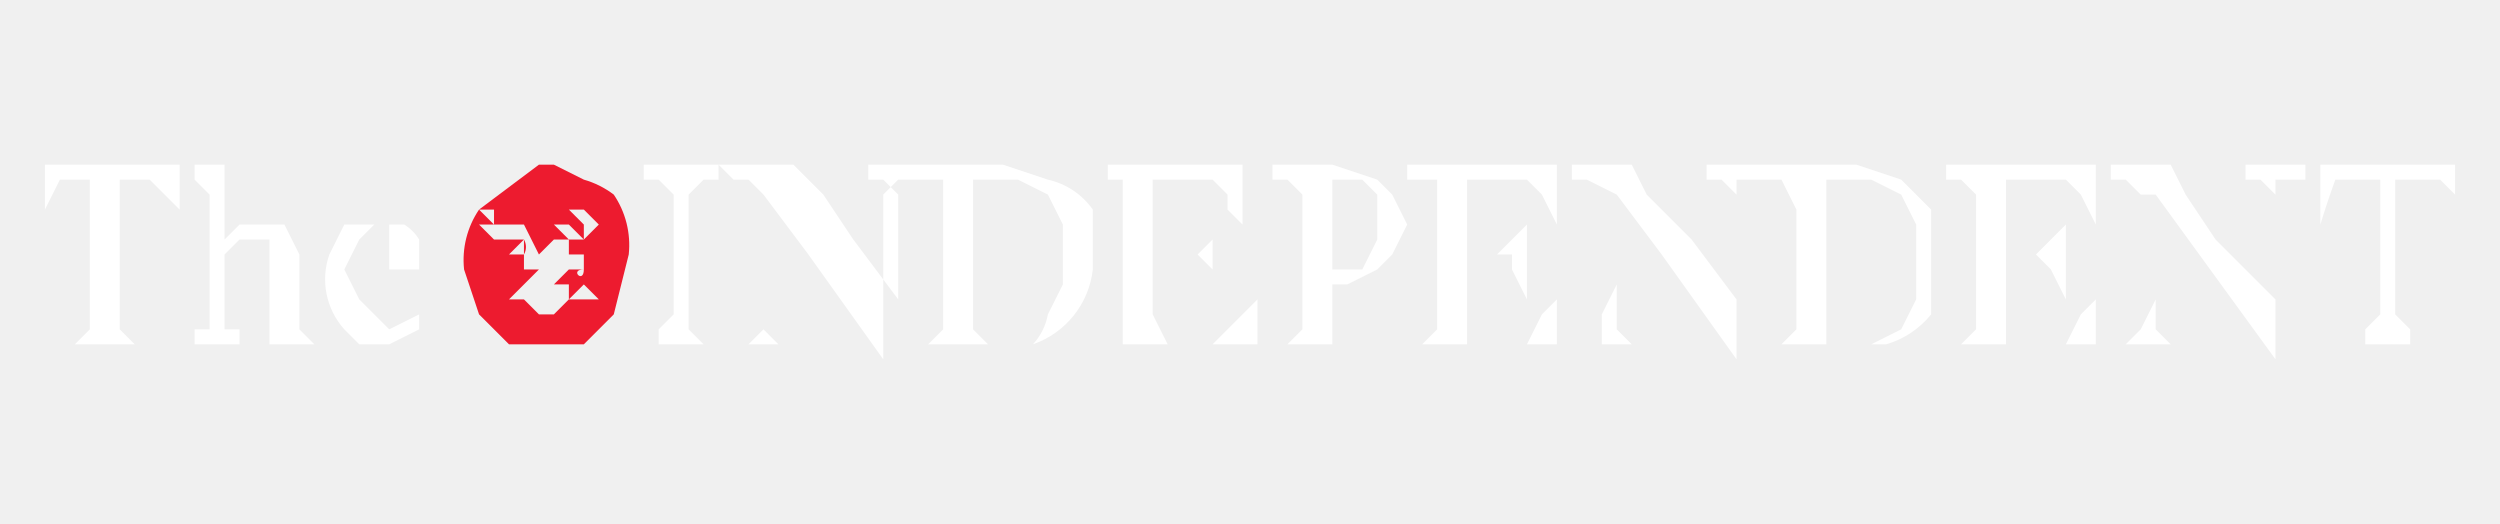
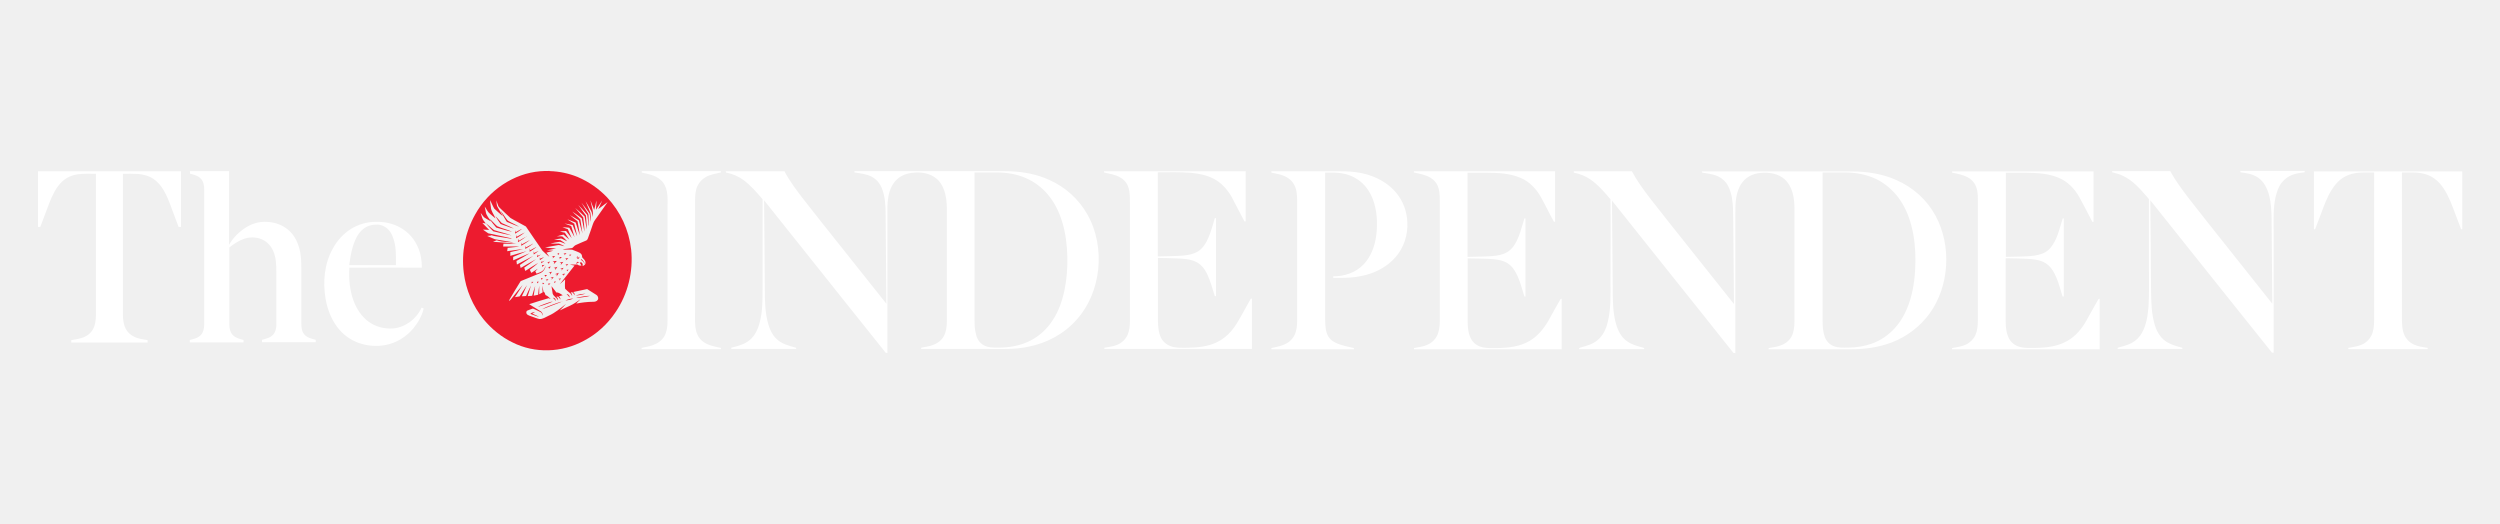
<svg xmlns="http://www.w3.org/2000/svg" viewBox="0 0 167 35">
-   <path fill="#fff" d="M145 11h-4v1h1l1 1h1v7l-1 2-1 1h-1 5-1l-1-1v-9l8 11V12h2v-1h-4v1h1l1 1v7l-4-4-2-3-1-2ZM43 11v1h1l1 1v8l-1 1v1h-1 5-1l-1-1v-9l1-1h1v-1h-5Zm9 0h-4l1 1h1l1 1v9l-1 1h-1 4-1l-1-1v-9l3 4 5 7V13l1-1h3v10l-1 1h7a6 6 0 0 0 4-5v-4a5 5 0 0 0-3-2l-3-1h-9v1h1l1 1v7l-3-4-2-3-2-2Zm33 0v1h1l1 1v9l-1 1h-1 5-1V12h2l1 1v3l-1 2h-2v1h1l2-1 1-1 1-2-1-2-1-1-3-1h-4Zm20 0v1h1l2 1v6l-1 2v2h-2 5-1l-1-1v-9l3 4 5 7V12h3l1 2v8l-1 1h-1 8a6 6 0 0 0 3-2v-7l-2-2-3-1h-10v1h1l1 1v7l-3-4-3-3-1-2zm25 0v1h1l1 1v9l-1 1h-1 10v-3l-1 1-1 2h-4v-6h2l1 1 1 2v-5l-1 1-1 1h-2v-5h4l1 1 1 2v-4h-10ZM3 11v4-1l1-2h2v10l-1 1h5-1l-1-1V12h2l1 1 1 1v1-4H3Zm10 0v1l1 1v9h-1v1h3v-1h-1v-5l1-1h2v7h3l-1-1v-5l-1-2h-3l-1 1v-5h-2Zm70 0h-9v1h1v11h-1 10v-3l-1 1-1 1-1 1h-3l-1-2v-4h3l1 1v2-5 1l-1 1h-3v-5h4l1 1v1l1 1v-4Zm21 0H94v1h2v10l-1 1h-1 10v-3l-1 1-1 2h-4v-6h3v1l1 2v-5l-1 1-1 1h-2v-5h4l1 1 1 2v-4Zm51 0v4a61 61 0 0 1 1-3h3v9l-1 1v1h-1 5-1v-1l-1-1v-9h3l1 1v2-4h-9Zm-90 1h3l2 1 1 2v4l-1 2a4 4 0 0 1-1 2h-3l-1-1V12Zm57 0h3l2 1 1 2v5l-1 2-2 1h-3V12Zm-97 3h-2l-1 2a5 5 0 0 0 1 5l1 1h2l2-1v-1l-2 1-1-1-1-1-1-2h5v-2a3 3 0 0 0-1-1h-2Zm0 0h1v3h-3l1-2 1-1Z" />
-   <path fill="#ed1b2f" d="M37 11h-1l-4 3a6 6 0 0 0-1 4l1 3 2 2h5l2-2 1-4a6 6 0 0 0-1-4 6 6 0 0 0-2-1l-2-1Zm-4 2v1l1 1h1l1 2h1-1 1-1l1-1h1-1 1-1 1-1 1l-1-1h1v1-1 1-1l1 1-1-1 1 1v-1l-1-1 1 1v1-1l-1-1 1 1-1-1h1v1-1 1-1 1-2 1l1 1v-1l-1-1 1 1v-1 1-1 1h1-1v1l-1 1h-1v1h1v1s0-1 0 0h-1l-1 1h1v1l1-1 1 1h-2 1-1l-1 1 1-1-1 1h-2 1l-1-1h2-1v-1 1-1 1-1 1h-1v-1 1-1 1h-1l1-1-1 1 1-1 1-1h-1 1-1l1-1-1 1 1-1-1 1v-1h-1 1-1 1-1l1-1h-2l-1-1h1-1v-1 1h1l-1-1h1v1-2 1h1-1v-1Zm0 1 1 1h1-1l-1-1Zm0 0v1h1l-1-1Zm0 1h1-1Zm-1 0h1l1 1-1-1h-1m3 0-1 1v-1 1l1-1Zm0 1h-1 1Zm-2 0h1-1Zm2 0Zm-2 0h1-1Zm3 0-1 1a1 1 0 0 0 0-1v1l1-1Zm0 1h-1 1Zm1 0Zm-1 0zm3 0Zm-2 0zm0 0h1-1Zm1 0zm1 0v1-1m-3 0v1-1m1 0v1-1Zm0 0v1-1Zm1 0-1 1 1-1Zm1 0v1c0 1-1 0 0 0v-1Zm-1 1zm-2 0Zm1 0Zm0 0Zm1 0h-1 1-1 1m0 0Zm-1 0Zm-1 0h1zm1 0v1-1m-1 1Zm1 0Zm-1 0h1-1 1zm1 0Zm-1 0h-1Zm0 0zm0 0Zm1 0Zm0 0v1h1-1v-1Zm2 1h-1 1m0 0h-1 1m-1 0h-1l-1 1 1-1h1Zm-1 0h-1 1Zm-1 1h-1 1" />
+   <path fill="#fff" d="M144.97 11.43h-3.88c0 .02 0 .06.01.08.24.06.49.12.72.24.62.29 1.1.82 1.55 1.34.06.07.13.14.18.22v4.54c-.01.88.03 1.76-.03 2.63-.05.6-.14 1.21-.43 1.74-.16.3-.41.54-.71.7-.29.15-.61.22-.92.31v.08h4.32v-.08c-.34-.09-.69-.18-1-.36-.4-.23-.68-.65-.82-1.1-.25-.78-.26-1.61-.27-2.43-.01-1.99-.03-3.97-.05-5.96 2.71 3.39 5.41 6.79 8.13 10.18h.11v-8.1c0-.75-.04-1.52.12-2.26.08-.36.2-.72.42-1 .19-.25.46-.44.76-.54.25-.09.51-.11.77-.15v-.09h-4.29v.09c.4.05.82.11 1.17.35.41.27.64.76.76 1.24.11.45.14.92.15 1.39.02 1.93.03 3.87.05 5.8-1.1-1.38-2.19-2.76-3.29-4.14-.77-.98-1.56-1.95-2.32-2.94-.43-.57-.87-1.15-1.21-1.79Zm-102.1.01v.09c.43.09.89.17 1.24.47.24.2.39.5.44.81.07.37.04.74.04 1.11v7.51c0 .27-.02.54-.11.8-.1.33-.36.59-.65.73-.3.16-.64.21-.97.28v.08h5.3v-.08c-.44-.09-.9-.17-1.26-.47-.27-.22-.41-.58-.45-.93-.04-.37-.02-.73-.02-1.1V13.4c0-.33.02-.67.16-.98.12-.25.31-.45.55-.59.31-.18.67-.23 1.01-.31v-.09h-5.3Zm9.5 0h-3.89c0 .07.02.1.08.1.4.08.78.25 1.11.49.48.36.88.82 1.27 1.28v6c0 .78 0 1.58-.22 2.33-.13.47-.38.92-.78 1.18-.33.22-.72.31-1.09.41v.08h4.33v-.08c-.47-.13-.98-.25-1.34-.62-.26-.26-.42-.61-.52-.96-.21-.73-.23-1.51-.23-2.27-.01-2-.03-4-.05-6l3.23 4.05c1.63 2.04 3.26 4.1 4.9 6.14h.11v-9.11c0-.44-.02-.88.06-1.31.08-.47.29-.95.66-1.24.35-.28.8-.38 1.23-.39.54-.01 1.12.14 1.5.58.41.49.51 1.17.52 1.8v7.55c0 .35-.04.71-.21 1.02-.17.3-.46.49-.76.59-.24.09-.5.11-.75.17v.08h4.4c.92 0 1.86.05 2.77-.15 1.22-.24 2.39-.85 3.24-1.83.81-.9 1.29-2.11 1.42-3.34.13-1.26-.1-2.57-.72-3.66a5.45 5.45 0 0 0-2.57-2.32c-.81-.37-1.69-.53-2.57-.57-.72-.02-1.43 0-2.15-.01h-8.27v.09c.39.06.8.1 1.16.29.3.16.54.44.67.77.22.56.25 1.17.25 1.77.02 1.98.03 3.96.05 5.94-1.11-1.4-2.22-2.8-3.34-4.2-.74-.94-1.5-1.87-2.23-2.82-.45-.59-.9-1.18-1.25-1.85Zm32.56 0v.09c.15.03.3.07.46.1.39.09.79.27 1.02.64.23.36.24.81.24 1.23v7.66c0 .33.01.68-.09 1-.09.32-.29.58-.57.75-.33.2-.7.26-1.06.34v.08h5.51v-.08c-.35-.08-.71-.15-1.05-.28-.27-.1-.53-.26-.68-.53-.18-.34-.18-.73-.19-1.11v-9.8c.38 0 .76-.02 1.13.05.37.06.74.2 1.06.42.46.31.8.79 1 1.32.28.75.32 1.57.23 2.36-.09.73-.35 1.46-.85 1.98-.53.56-1.29.8-2.03.8v.1h.59c.73 0 1.46-.1 2.15-.38.52-.22 1.02-.54 1.41-.99.56-.62.85-1.5.8-2.36-.03-.72-.29-1.41-.75-1.96-.44-.52-1.02-.89-1.63-1.11-.74-.28-1.54-.33-2.32-.32h-4.36Zm20.2 0v.09c.38.08.77.22 1.1.45.52.36.94.85 1.35 1.33.02 1.83 0 3.66 0 5.49 0 .9.04 1.82-.18 2.7-.11.48-.33.95-.72 1.25-.31.25-.69.35-1.05.45-.06.02-.16.02-.14.12h4.34c.02-.11-.09-.1-.16-.12-.34-.1-.7-.19-.99-.41-.38-.26-.6-.7-.73-1.15-.22-.78-.22-1.61-.22-2.42l-.05-5.82c1.05 1.31 2.09 2.62 3.14 3.94 1.66 2.08 3.32 4.15 4.97 6.23.04 0 .08.01.13.02v-9.25c0-.38 0-.76.06-1.14.06-.36.18-.72.4-1.01.34-.46.9-.65 1.43-.65.57-.02 1.19.13 1.57.61.42.52.5 1.25.49 1.92v7.41c0 .35-.04.71-.2 1.01-.16.29-.44.49-.74.59-.25.1-.52.12-.78.17 0 .02 0 .06-.01.08h5.53c.92 0 1.84-.13 2.71-.46a5.66 5.66 0 0 0 2.52-1.93c1.32-1.83 1.48-4.51.4-6.52-.58-1.07-1.5-1.9-2.62-2.39-.81-.37-1.71-.53-2.59-.57-.75-.02-1.5 0-2.24-.01h-8.16c-.01.06.01.09.07.09.27.04.54.08.8.16.29.09.56.27.75.52.2.27.3.6.37.92.1.53.09 1.07.1 1.61.02 1.85.03 3.7.05 5.56l-3.23-4.06c-.78-.99-1.58-1.97-2.35-2.97-.45-.59-.89-1.18-1.24-1.84zm25.27 0v.09c.36.08.74.14 1.07.33.26.14.47.39.56.69.11.33.09.68.09 1.02v7.86c0 .32-.03.65-.16.95-.13.28-.36.51-.64.64-.29.14-.61.17-.92.23 0 .02 0 .06-.01.08h9.87v-3.37c-.09-.01-.12.08-.15.14-.25.43-.49.87-.73 1.3-.31.55-.72 1.05-1.26 1.36-.65.38-1.4.47-2.13.48-.36 0-.73.03-1.08-.07-.29-.08-.55-.27-.7-.54-.18-.34-.23-.74-.23-1.13v-4.25c.48.01.95.01 1.43.04.36.02.73.05 1.07.2.27.12.49.33.65.59.32.52.47 1.14.65 1.73h.08v-5.22h-.07c-.19.6-.32 1.23-.66 1.75-.17.28-.43.51-.73.61-.32.12-.65.15-.98.17-.48.03-.95.02-1.43.04v-5.62h1.39c.72.01 1.47.05 2.15.34.58.24 1.05.72 1.37 1.29.3.54.58 1.1.87 1.65h.08v-3.37h-9.43Zm-127.86 0v3.72h.15c.21-.55.41-1.1.62-1.64.2-.5.44-1.01.83-1.38.3-.29.69-.45 1.08-.5s.79-.03 1.19-.03v9.2c0 .31 0 .62-.09.92-.09.32-.3.58-.59.73-.3.17-.64.2-.97.26v.16h5.1v-.16c-.15-.03-.3-.05-.45-.08-.36-.07-.72-.24-.94-.56-.21-.31-.26-.72-.26-1.09v-9.38c.33 0 .67-.01 1 .01.36.03.73.12 1.04.33.27.18.49.44.66.72.26.43.43.9.6 1.37.14.37.28.74.42 1.12h.16v-3.72H2.56Zm10.15 0v.16c.26.07.54.13.73.34.17.18.22.44.22.69v9.04c0 .24-.04.49-.2.68-.19.23-.49.29-.76.36v.16h3.59v-.16c-.24-.07-.5-.12-.69-.3-.2-.18-.26-.48-.26-.74v-5.14c.31-.24.65-.47 1.02-.59.44-.14.93-.1 1.33.14.34.21.58.57.68.97.14.5.1 1.02.11 1.53v3.11c0 .23-.05.48-.21.66-.19.22-.48.27-.75.35v.16h3.59v-.16c-.27-.08-.57-.13-.76-.36-.17-.19-.2-.46-.2-.71v-3.46c0-.36 0-.72-.04-1.08-.07-.59-.28-1.17-.68-1.59-.42-.44-1.01-.66-1.59-.68-.51-.03-1.01.12-1.43.4-.45.29-.82.67-1.09 1.13v-4.92h-2.64Zm70.5 0h-9.44v.08c.38.09.76.14 1.09.34.25.14.46.38.54.67.12.35.09.73.1 1.1v7.79c0 .33-.03.66-.16.96-.14.3-.4.54-.71.66-.27.11-.56.14-.84.19v.08h9.86v-3.37c-.05 0-.09.02-.11.07-.21.39-.43.77-.64 1.15-.19.33-.38.67-.63.95-.27.32-.6.58-.98.76-.61.29-1.29.35-1.95.36-.38 0-.78.03-1.14-.11-.26-.1-.48-.28-.61-.53-.18-.35-.21-.75-.22-1.14v-4.22c.4.01.79.01 1.19.03.46.02.93.03 1.35.23.34.16.59.48.75.82.22.47.35.97.51 1.47h.08v-5.21h-.08c-.13.45-.25.9-.44 1.33-.14.34-.35.67-.65.87s-.66.27-1.01.3c-.57.05-1.14.04-1.71.06v-5.62c.76 0 1.51-.03 2.27.04.5.05 1 .15 1.46.39.39.2.73.51.99.88.17.23.3.49.43.75.21.41.42.81.64 1.22h.08v-3.36Zm20.7 0h-9.44v.08c.39.09.78.15 1.12.36.23.14.43.37.51.65.13.4.09.83.1 1.25v7.48c0 .33 0 .66-.11.98-.11.36-.39.65-.72.79-.28.13-.59.16-.89.22 0 .03 0 .05-.01.08h9.87v-3.37c-.02 0-.06.01-.07.01-.28.48-.55.97-.82 1.46-.31.53-.71 1.02-1.23 1.33-.65.39-1.42.48-2.16.49-.33 0-.67.02-1-.05-.31-.07-.6-.25-.76-.54-.19-.34-.24-.75-.24-1.15v-4.25c.46.01.92.01 1.38.03.37.02.76.05 1.11.2.27.11.49.33.65.59.32.52.47 1.14.65 1.73h.07v-5.22h-.07c-.19.6-.32 1.23-.66 1.76-.17.28-.43.5-.74.61-.31.12-.65.14-.98.16-.47.03-.95.02-1.42.04v-5.62h1.29c.77 0 1.56.04 2.27.35.57.24 1.03.72 1.34 1.27.3.54.57 1.11.87 1.65h.08v-3.36Zm50.68 0v3.88c.1.02.11-.09.14-.16.15-.41.3-.81.46-1.22.22-.59.47-1.18.88-1.66.31-.37.74-.61 1.21-.7.44-.09.89-.05 1.33-.06v9.9c0 .33-.03.67-.17.97-.14.29-.38.52-.67.64-.28.12-.59.15-.88.21v.08h5.3v-.08c-.31-.05-.62-.09-.91-.22-.32-.14-.56-.4-.68-.72-.13-.34-.13-.72-.13-1.08v-9.7h.69c.51 0 1.05.09 1.48.41.49.35.8.91 1.05 1.48.26.62.48 1.27.73 1.9h.08v-3.86h-9.89Zm-89.48.08h1.48c.65 0 1.31.1 1.92.36.59.25 1.1.63 1.51 1.12.44.52.75 1.15.95 1.81.24.77.33 1.58.35 2.38.01.73-.04 1.46-.19 2.18s-.39 1.42-.79 2.02a3.86 3.86 0 0 1-1.48 1.36c-.68.35-1.45.48-2.2.47-.31 0-.65 0-.93-.16-.26-.14-.45-.42-.51-.72-.09-.31-.1-.64-.1-.97V11.5Zm56.65 0h1.49c.72 0 1.46.13 2.12.45.58.29 1.08.72 1.47 1.24.41.55.69 1.2.86 1.87.21.79.28 1.61.27 2.42-.01.83-.1 1.66-.33 2.46-.21.71-.54 1.4-1.03 1.94-.42.47-.95.84-1.54 1.05-.51.18-1.05.27-1.58.27-.34 0-.69.03-1.01-.11-.25-.1-.46-.33-.56-.59-.13-.35-.15-.73-.15-1.1v-9.91Zm-96.66 3.3c-.58 0-1.14.17-1.63.47-.5.31-.92.77-1.21 1.3-.57 1.01-.69 2.24-.49 3.38.12.68.37 1.34.78 1.88.37.49.87.86 1.44 1.06s1.18.25 1.77.14c.71-.13 1.38-.53 1.86-1.1.32-.39.59-.84.7-1.34-.05-.02-.1-.04-.14-.06-.35.78-1.1 1.32-1.91 1.39-.56.04-1.14-.1-1.61-.44-.48-.34-.82-.86-1.03-1.43-.25-.69-.32-1.45-.27-2.19 1.61-.01 3.23 0 4.84 0 0-.47-.07-.95-.27-1.38a2.68 2.68 0 0 0-1.14-1.28c-.52-.3-1.11-.42-1.7-.4Zm.1.18c.17 0 .34.05.49.13.26.14.46.39.56.68.25.6.22 1.26.22 1.9h-3.12c.08-.63.19-1.28.48-1.84.18-.36.48-.67.85-.79.16-.05.34-.08.51-.07Z" />
+   <path fill="#ed1b2f" d="M36.71 11.42c-.21 0-.42 0-.63.02-1.77.15-3.44 1.26-4.34 2.89a6.3 6.3 0 0 0-.76 3.88c.14 1.15.6 2.23 1.33 3.13.53.64 1.18 1.17 1.92 1.53 1.5.76 3.31.69 4.78-.11.84-.44 1.57-1.1 2.11-1.91.82-1.2 1.2-2.72 1.04-4.19a6.1 6.1 0 0 0-1.61-3.48 5.95 5.95 0 0 0-1.97-1.36c-.59-.24-1.22-.37-1.85-.39Zm-3.66 1.66c.08.22.15.44.23.66.02.08.1.13.15.19.23.21.44.43.67.63.33.2.69.37 1.03.57.38.54.73 1.09 1.11 1.62.15.15.3.28.46.41-.06-.1-.13-.19-.2-.28.15-.05.31-.08.46-.13l-.42-.03c.2-.05.41-.07.61-.12-.25-.03-.5-.03-.74-.07.27-.05.54-.1.82-.15.16-.04.32.05.48.07-.12-.07-.24-.13-.37-.18-.19 0-.38.01-.57 0 .2-.05.4-.09.61-.12.14.02.26.1.4.13-.11-.09-.23-.17-.35-.24-.14-.02-.28-.01-.42-.03.15-.03.31-.06.47-.08.14.05.27.14.41.19-.1-.11-.21-.22-.32-.32-.12-.03-.25 0-.38-.01.15-.05.3-.08.45-.12.13.11.26.23.39.34-.09-.16-.2-.31-.3-.47-.11-.02-.22-.04-.33-.08l.41-.03c.13.16.25.32.38.48-.08-.2-.17-.4-.26-.6-.12-.04-.24-.08-.36-.13.15 0 .3.02.46.03.12.21.23.42.35.63-.07-.24-.14-.47-.21-.7 0-.05-.06-.05-.09-.07-.12-.05-.25-.09-.37-.14.18.02.36.07.54.1.11.25.19.51.31.76-.06-.28-.13-.56-.2-.85-.15-.1-.32-.18-.46-.29.19.07.37.15.56.22.09.28.17.57.28.84-.05-.31-.11-.62-.16-.93-.17-.14-.35-.26-.51-.41.21.11.4.23.6.35.08.29.15.59.24.88-.04-.31-.09-.62-.14-.94-.16-.19-.37-.34-.54-.53.22.14.42.3.63.45.06.3.13.6.18.9 0-.32-.04-.64-.08-.96-.17-.22-.37-.42-.54-.63q.33.27.63.57c.06.28.08.58.15.86 0-.31-.04-.61-.06-.92-.17-.24-.35-.47-.51-.71.21.21.41.44.6.66.04.24.06.48.09.71h.02c-.02-.22-.02-.45-.03-.68 0-.04 0-.08-.03-.12-.14-.24-.3-.47-.44-.72.19.23.36.47.54.72.05.18.04.38.09.56 0-.2 0-.4-.03-.6-.1-.26-.22-.51-.32-.78.13.2.24.43.36.64.08.12.07.28.1.42.02-.16.04-.33 0-.49-.05-.21-.1-.42-.14-.63.09.21.16.43.25.64.06-.2.1-.41.15-.62.01.21-.03.41-.03.61.15-.2.27-.42.42-.62-.08.2-.18.38-.27.58.21-.15.42-.32.63-.47-.22.32-.44.63-.66.94-.11.17-.26.32-.32.52-.11.32-.22.65-.34.97-.02.06-.06.12-.12.14-.23.1-.46.19-.69.3-.1.04-.15.14-.24.2-.21.04-.43.04-.64.09.21.03.43 0 .64.02.12.04.24.1.36.14.09.04.2.08.26.17.04.06.04.13.05.2.09.11.24.21.22.38 0 .12-.12.17-.2.21.06-.12-.05-.34-.18-.23.04.06.07.13.11.19-.09.01-.19 0-.26-.07h-.52c.1.03.21.05.32.07-.32.42-.66.82-.98 1.24.12-.09.23-.21.35-.32 0 .21-.03.42 0 .63.11.1.22.21.34.3.06.04.09.12.13.18 0-.09-.03-.18-.1-.23l.1-.02c.07.05.12.13.17.21 0-.09-.02-.2-.12-.22.32-.06.63-.14.95-.2.21.13.42.26.62.39.1.06.16.22.09.33s-.2.13-.31.13c-.38 0-.76.05-1.13.12.09-.1.19-.19.29-.29-.23.16-.46.32-.72.44-.22.1-.45.2-.67.31.14-.15.29-.28.42-.44-.37.29-.73.6-1.16.79-.2.09-.4.24-.62.22-.17-.03-.33-.11-.49-.16-.11-.04-.22-.07-.32-.14-.08-.06-.09-.21 0-.26.12-.06.25-.09.38-.14.18.08.36.16.53.25.08.04.09.15.09.23.05-.1.01-.22-.08-.28-.26-.16-.53-.33-.79-.49.43-.14.86-.28 1.3-.4.05.02.09.04.14.05-.11-.1-.21-.21-.35-.26a3 3 0 0 0-.06-.17l-.07-.04-.09-.42c0 .15.02.3.03.45-.08.05-.15.09-.23.13v-.57c-.04.2-.05.4-.07.6l-.3.06c.03-.22.07-.43.1-.65-.08.22-.13.44-.2.66l-.3.02c.07-.24.16-.47.22-.71-.12.22-.21.46-.32.68v.02c-.02.01-.05 0-.08.01-.07 0-.14 0-.21.01.11-.25.24-.49.34-.74-.17.24-.32.5-.49.75-.1.02-.21.03-.31.05.17-.27.35-.53.51-.81-.21.23-.39.48-.59.72-.1.12-.19.25-.3.35-.02-.07.04-.13.07-.19.23-.38.45-.77.69-1.14.41-.18.84-.33 1.25-.51.21-.07.4-.27.41-.51-.04.1-.07.22-.16.3-.12.12-.29.15-.44.22-.03-.05-.05-.11-.08-.16.06-.05.11-.11.16-.17-.14.09-.28.19-.43.28l-.1-.21c.19-.15.39-.29.56-.46-.29.17-.57.36-.86.54-.02-.07-.05-.15-.07-.22.26-.19.54-.37.79-.57-.35.19-.69.4-1.03.59-.02-.07-.03-.13-.05-.2.29-.2.59-.39.88-.6-.37.18-.72.39-1.08.57l-.03-.24c.3-.16.59-.33.88-.51-.37.14-.73.32-1.1.47v-.23c.29-.13.6-.24.89-.38-.36.09-.72.21-1.08.31v-.25c.29-.07.57-.12.85-.21l-1.06.15.03-.22c.26-.04.52-.04.78-.1-.36 0-.72.01-1.08.01 0-.06.01-.12.02-.19h.86c-.52-.07-1.04-.08-1.56-.13.09-.04.18-.07.27-.11-.22-.1-.45-.18-.66-.28l.29-.03c-.19-.14-.39-.25-.57-.39.14 0 .28.01.42.02-.15-.16-.31-.3-.46-.47.08.01.15.03.23.04-.08-.13-.2-.23-.24-.38-.03-.11-.07-.21-.1-.32.09.09.14.2.23.29.15.1.3.18.45.27-.11-.21-.31-.39-.34-.64-.02-.12-.05-.23-.07-.35.12.16.19.36.35.48.12.1.24.21.37.31-.1-.26-.3-.47-.31-.76-.02-.15-.05-.31-.06-.46.11.18.18.39.29.57.19.17.37.34.57.5-.12-.22-.25-.43-.37-.64-.03-.05-.03-.12-.04-.17-.02-.23-.05-.46-.07-.69Zm.39 1.02c.11.22.25.43.37.65.03.09.13.1.2.13.22.09.44.19.67.27-.24-.16-.52-.26-.76-.41-.17-.2-.3-.44-.47-.64Zm-.36.32c.11.19.23.36.36.54.12.06.26.09.38.14.17.06.34.13.51.17-.26-.14-.55-.24-.81-.37-.16-.15-.28-.34-.45-.48Zm-.38.21q.21.3.45.57c.35.1.7.21 1.06.28-.32-.15-.67-.22-1-.37-.18-.15-.32-.35-.51-.49Zm-.25.28c.15.19.33.37.5.54.41.1.82.2 1.23.28-.39-.15-.79-.23-1.18-.36-.19-.14-.36-.32-.55-.46m2.39.39c-.14.06-.26.14-.39.21-.01-.04-.03-.09-.04-.13v.23c.15-.1.3-.19.44-.3Zm.19.24c-.18.08-.34.19-.52.28l-.03-.13c-.01.08-.01.15 0 .23.19-.12.38-.23.56-.38Zm-2.5.04c.2.1.41.19.63.21l1 .16v-.03c-.54-.11-1.08-.25-1.63-.35Zm2.67.2c-.19.09-.36.21-.55.31l-.02-.1h-.03v.19c.2-.13.4-.25.58-.4Zm-2.22.19c.22.1.45.17.7.18.2 0 .41.06.62.04-.44-.08-.87-.15-1.31-.22Zm2.42.06c-.18.09-.36.19-.54.29-.01-.05-.02-.09-.03-.13 0 .08-.01.15-.01.23.2-.13.4-.24.58-.39m.21.24c-.16.08-.32.17-.48.26a.5.5 0 0 0-.04-.13v.23c.18-.11.36-.22.52-.35Zm.2.24c-.14.06-.26.14-.39.21-.01-.05-.02-.1-.03-.14-.01.08-.01.16-.01.24.15-.1.3-.19.44-.3Zm.17.25c-.1.04-.19.09-.29.14-.01-.04-.03-.08-.04-.12V17c.11-.08.23-.15.33-.24m1.33.15s-.05 0-.06.02c0 .03 0 .06.03.09.03-.01.06-.04.08-.07v-.01h-.03Zm.53.01h-.2l.08.04-.03.09c.05-.04.1-.09.15-.13m-1.95.07c0 .06-.01.13-.02.19.09-.05.18-.11.26-.18l-.21.09zm2.16.01v.11l.12-.09c-.04 0-.08-.01-.12-.02m.55.09s-.09.06-.07.12c0 .08.13.1.16.03.01-.03 0-.07 0-.1l-.07.09c-.08 0-.03-.09-.03-.14Zm-1.74.02.09.05s-.03.07-.04.1l.18-.15zm.46.06.09.05-.05.1.18-.15h-.23Zm-.97 0c-.09.03-.17.07-.25.11-.01-.03-.03-.06-.04-.09v.19c.09-.06.2-.13.29-.21m1.39.08.09.05s-.03.07-.04.1l.18-.15zm1.1.06-.04.04c.11.08.22.16.25.31.01-.16-.12-.26-.21-.35m-2.46.1c-.07.03-.13.06-.19.09 0-.02-.02-.04-.03-.06 0 .05 0 .1-.01.15.08-.06.16-.11.23-.18m.81.02c-.09 0-.18.02-.27.04.04.02.07.03.11.05-.01.04-.03.09-.04.13.07-.07.13-.14.2-.21Zm-.45.05c-.06.01-.13.02-.19.04l.08.03-.03.09c.05-.05.09-.1.14-.15Zm.9.01c-.09.02-.17.03-.26.06.04.01.08.02.11.03l-.04.13c.06-.07.12-.14.18-.22Zm.95 0s-.04 0-.06.03-.03.1 0 .14c.01-.1.09-.13.17-.13a.2.2 0 0 0-.1-.04Zm-.63.16c-.06 0-.13 0-.19.01l.08.04-.03.09zm-1.59.04c-.05.02-.11.02-.16.02v.12c.06-.04.11-.09.17-.14Zm.44.11c-.07.01-.15.03-.22.05l.09.03-.02.1c.05-.06.1-.12.14-.18Zm.44.02c-.09.02-.18.05-.27.08l.12.02-.02.12c.06-.07.11-.15.16-.23Zm.4.07c-.08.02-.16.04-.23.06l.11.02-.03.11c.05-.06.1-.12.15-.19m.32.12-.12.02s.02.06.04.09c.03-.03.06-.07.09-.11Zm-1.1.14c-.07.02-.15.04-.22.07l.1.02s-.01.08-.02.11c.05-.06.1-.13.14-.2m.47.07c-.09.03-.18.06-.26.09.04 0 .08.01.12.02 0 .04-.01.09-.02.13q.09-.12.15-.24Zm.41.06c-.06 0-.13.02-.19.03s.08.04.08.04l-.02.08s.09-.1.13-.15m-1.39.09s.07.07.07.12c.04-.04.07-.08.11-.12zm.63.13c-.07.01-.15.03-.22.05l.1.03-.03.11c.05-.06.1-.12.15-.19m-.81.09h-.04c-.01.03 0 .06.02.08.04.01.08-.03.09-.07-.01-.02-.04-.03-.07-.02Zm1.31.01c-.06 0-.13.02-.19.03l.08.03-.03.09s.09-.1.13-.15Zm-1.05.06.09.04-.04.09c.05-.04.1-.09.15-.13zm.69.14-.12.02s.03.06.04.09c.03-.04.06-.07.09-.11Zm-1.62.02s.02.08 0 .12c.04-.04.08-.08.12-.11h-.13Zm.36 0s.02.07.01.11c.04-.04.08-.07.12-.11zm.41.07s-.03 0-.04.01c0 .03 0 .07.03.09.03-.01.06-.04.08-.07v-.01h-.05Zm.34.04.03.12s.08-.07.12-.11h-.15Zm.22.18c.03.17.05.34.08.51.07.19.28.27.36.45a.24.24 0 0 0-.12-.24l.12-.02c.06.06.11.13.16.2 0-.09-.04-.17-.11-.22.09-.02.18-.04.26-.07-.14-.07-.26-.2-.42-.18-.12-.15-.23-.3-.35-.45Zm2.28.5c-.23.02-.46.05-.68.14.23-.02.46-.06.68-.14m-1.25.04h-.02c.08.06.14.14.2.23.01-.12-.06-.23-.18-.23m1.55.11c-.31 0-.62.07-.93.13.11.02.22 0 .34-.02.2-.03.4-.05.59-.11m-2.47.13h-.02c.08.06.14.14.19.22.02-.11-.06-.22-.17-.22m1.35.05c-.18.01-.37.04-.53.14.18-.02.36-.06.53-.14m-.73.2c-.22.04-.43.13-.64.2-.24.1-.5.18-.72.32.22-.07.42-.16.63-.24.24-.1.49-.17.73-.29Zm-.63 0c-.19.02-.37.1-.55.16-.15.06-.31.11-.46.19.16-.02.32-.1.47-.14.18-.07.36-.12.53-.21Zm-1.19.69c-.1.04-.25.03-.32.14.19.07.38.14.58.2-.14-.09-.3-.15-.45-.22.06-.04.13-.07.19-.12" />
</svg>
